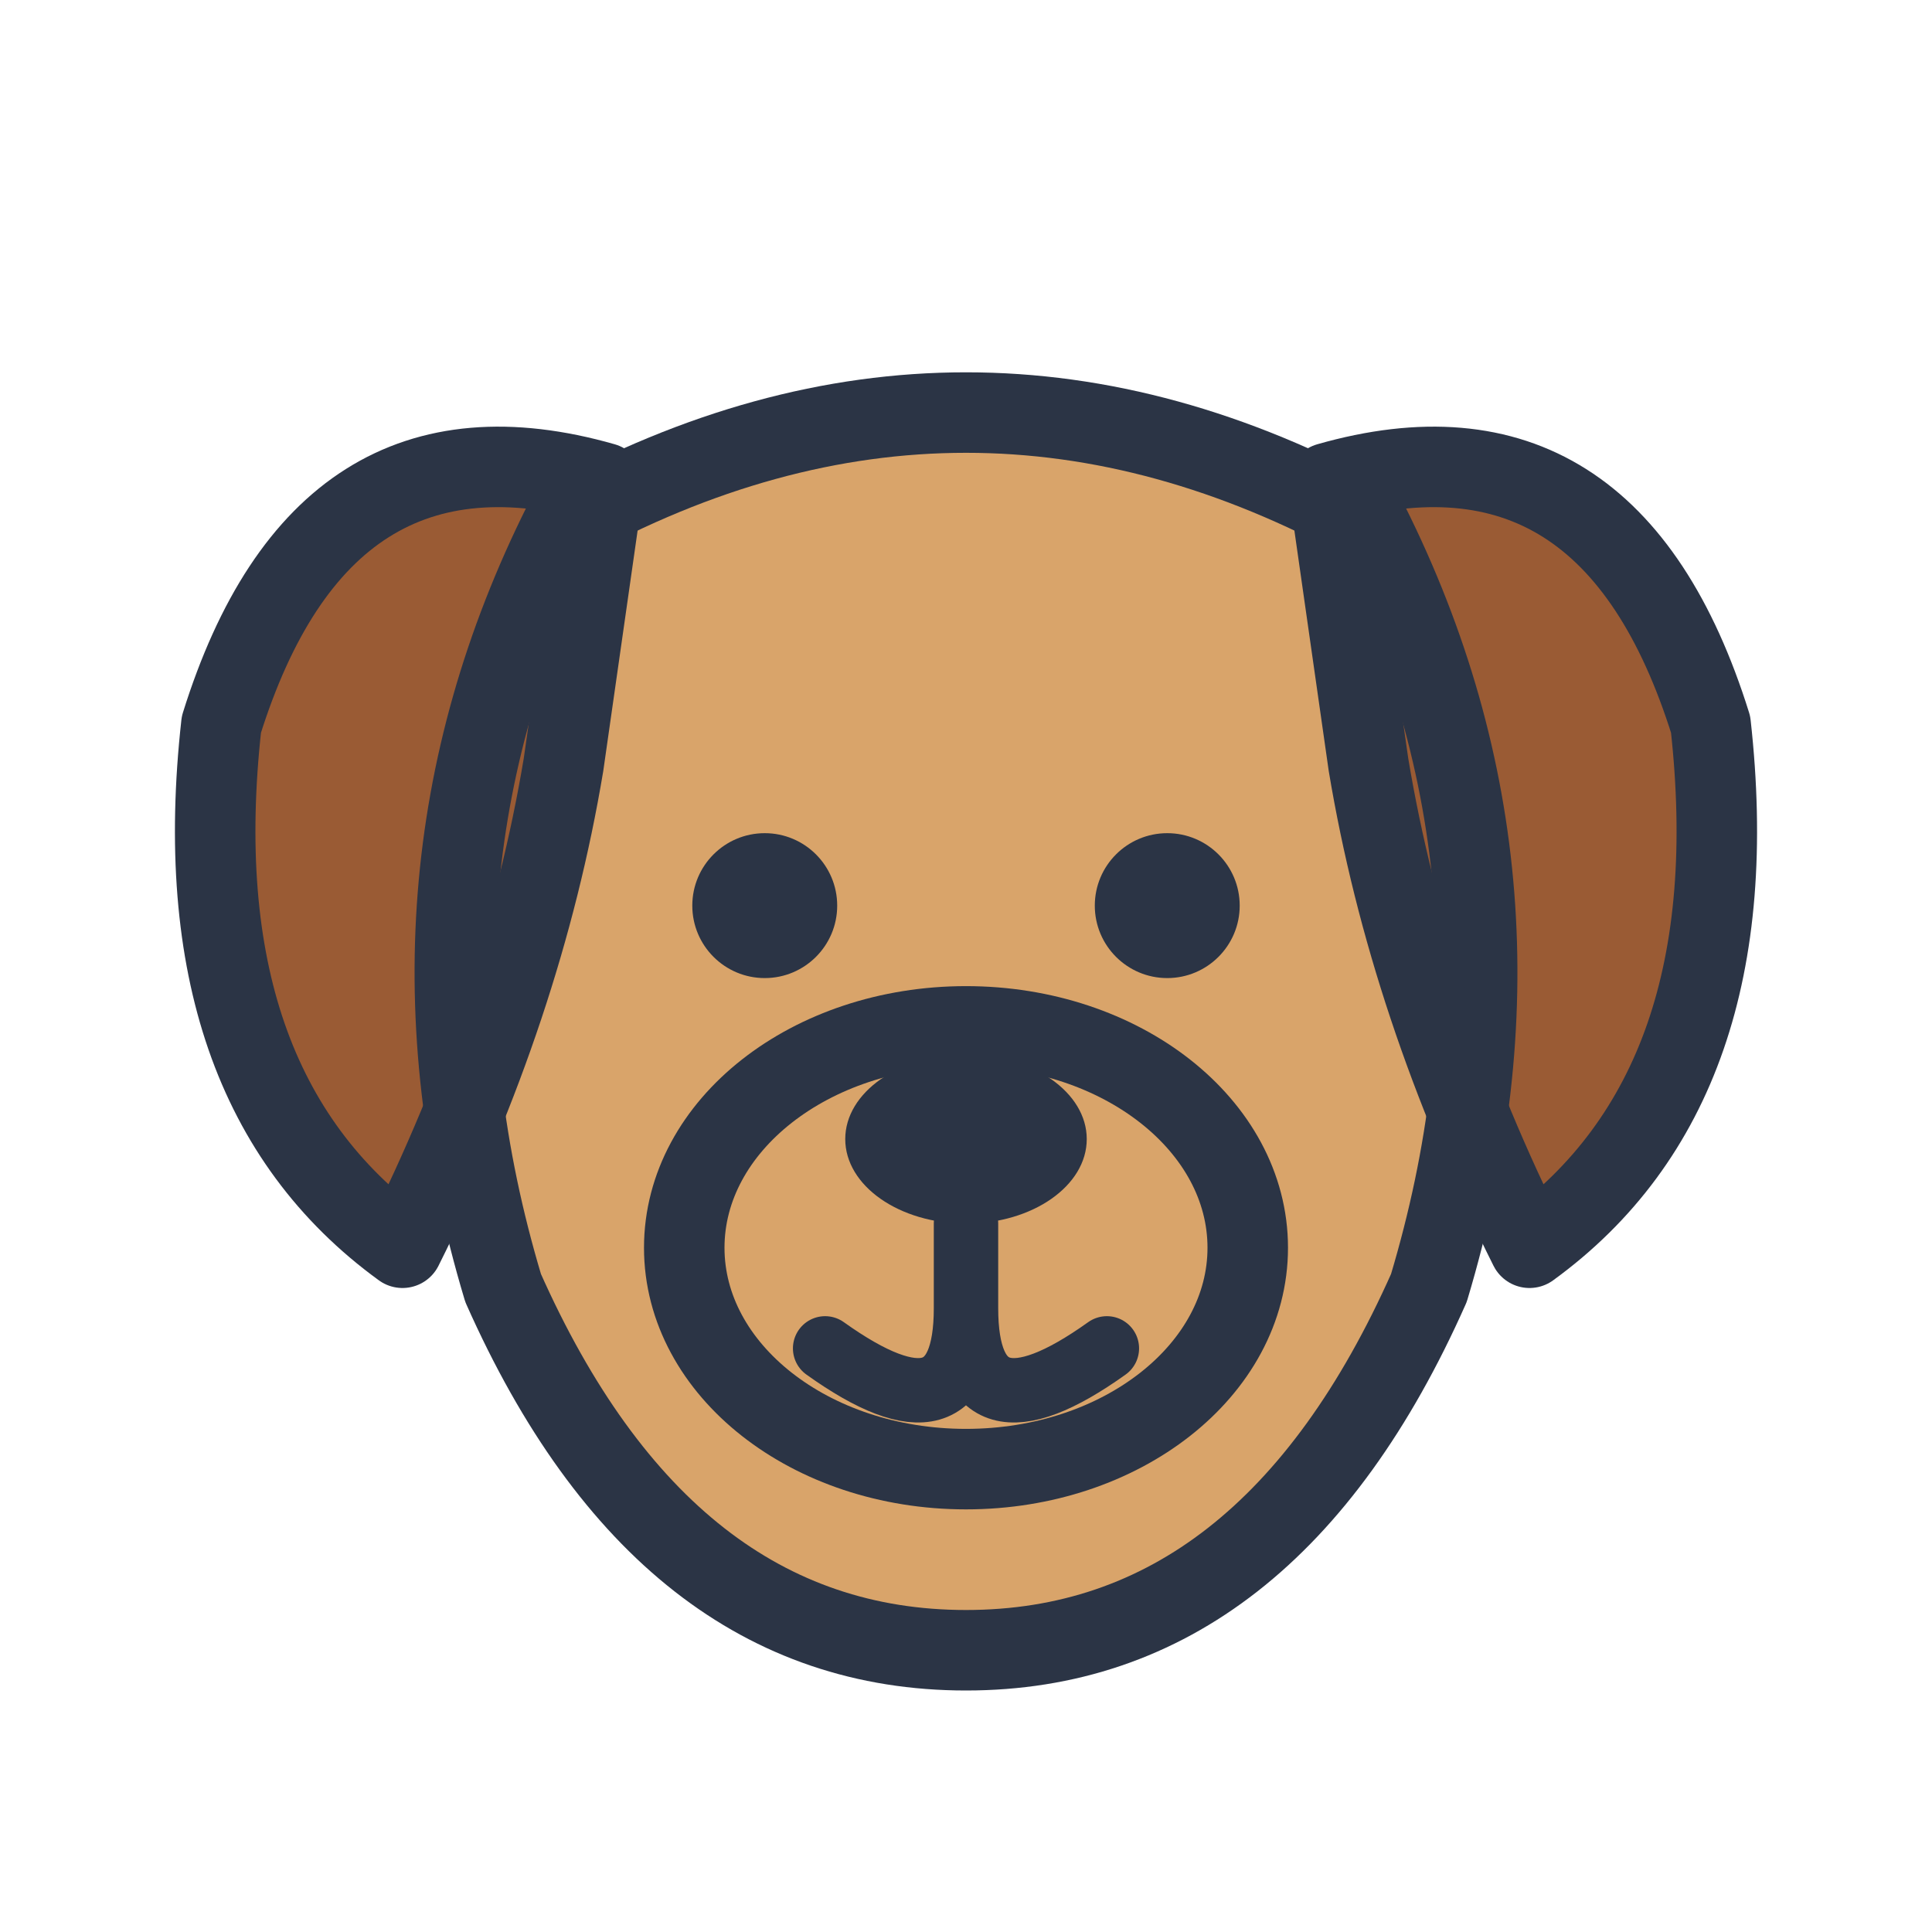
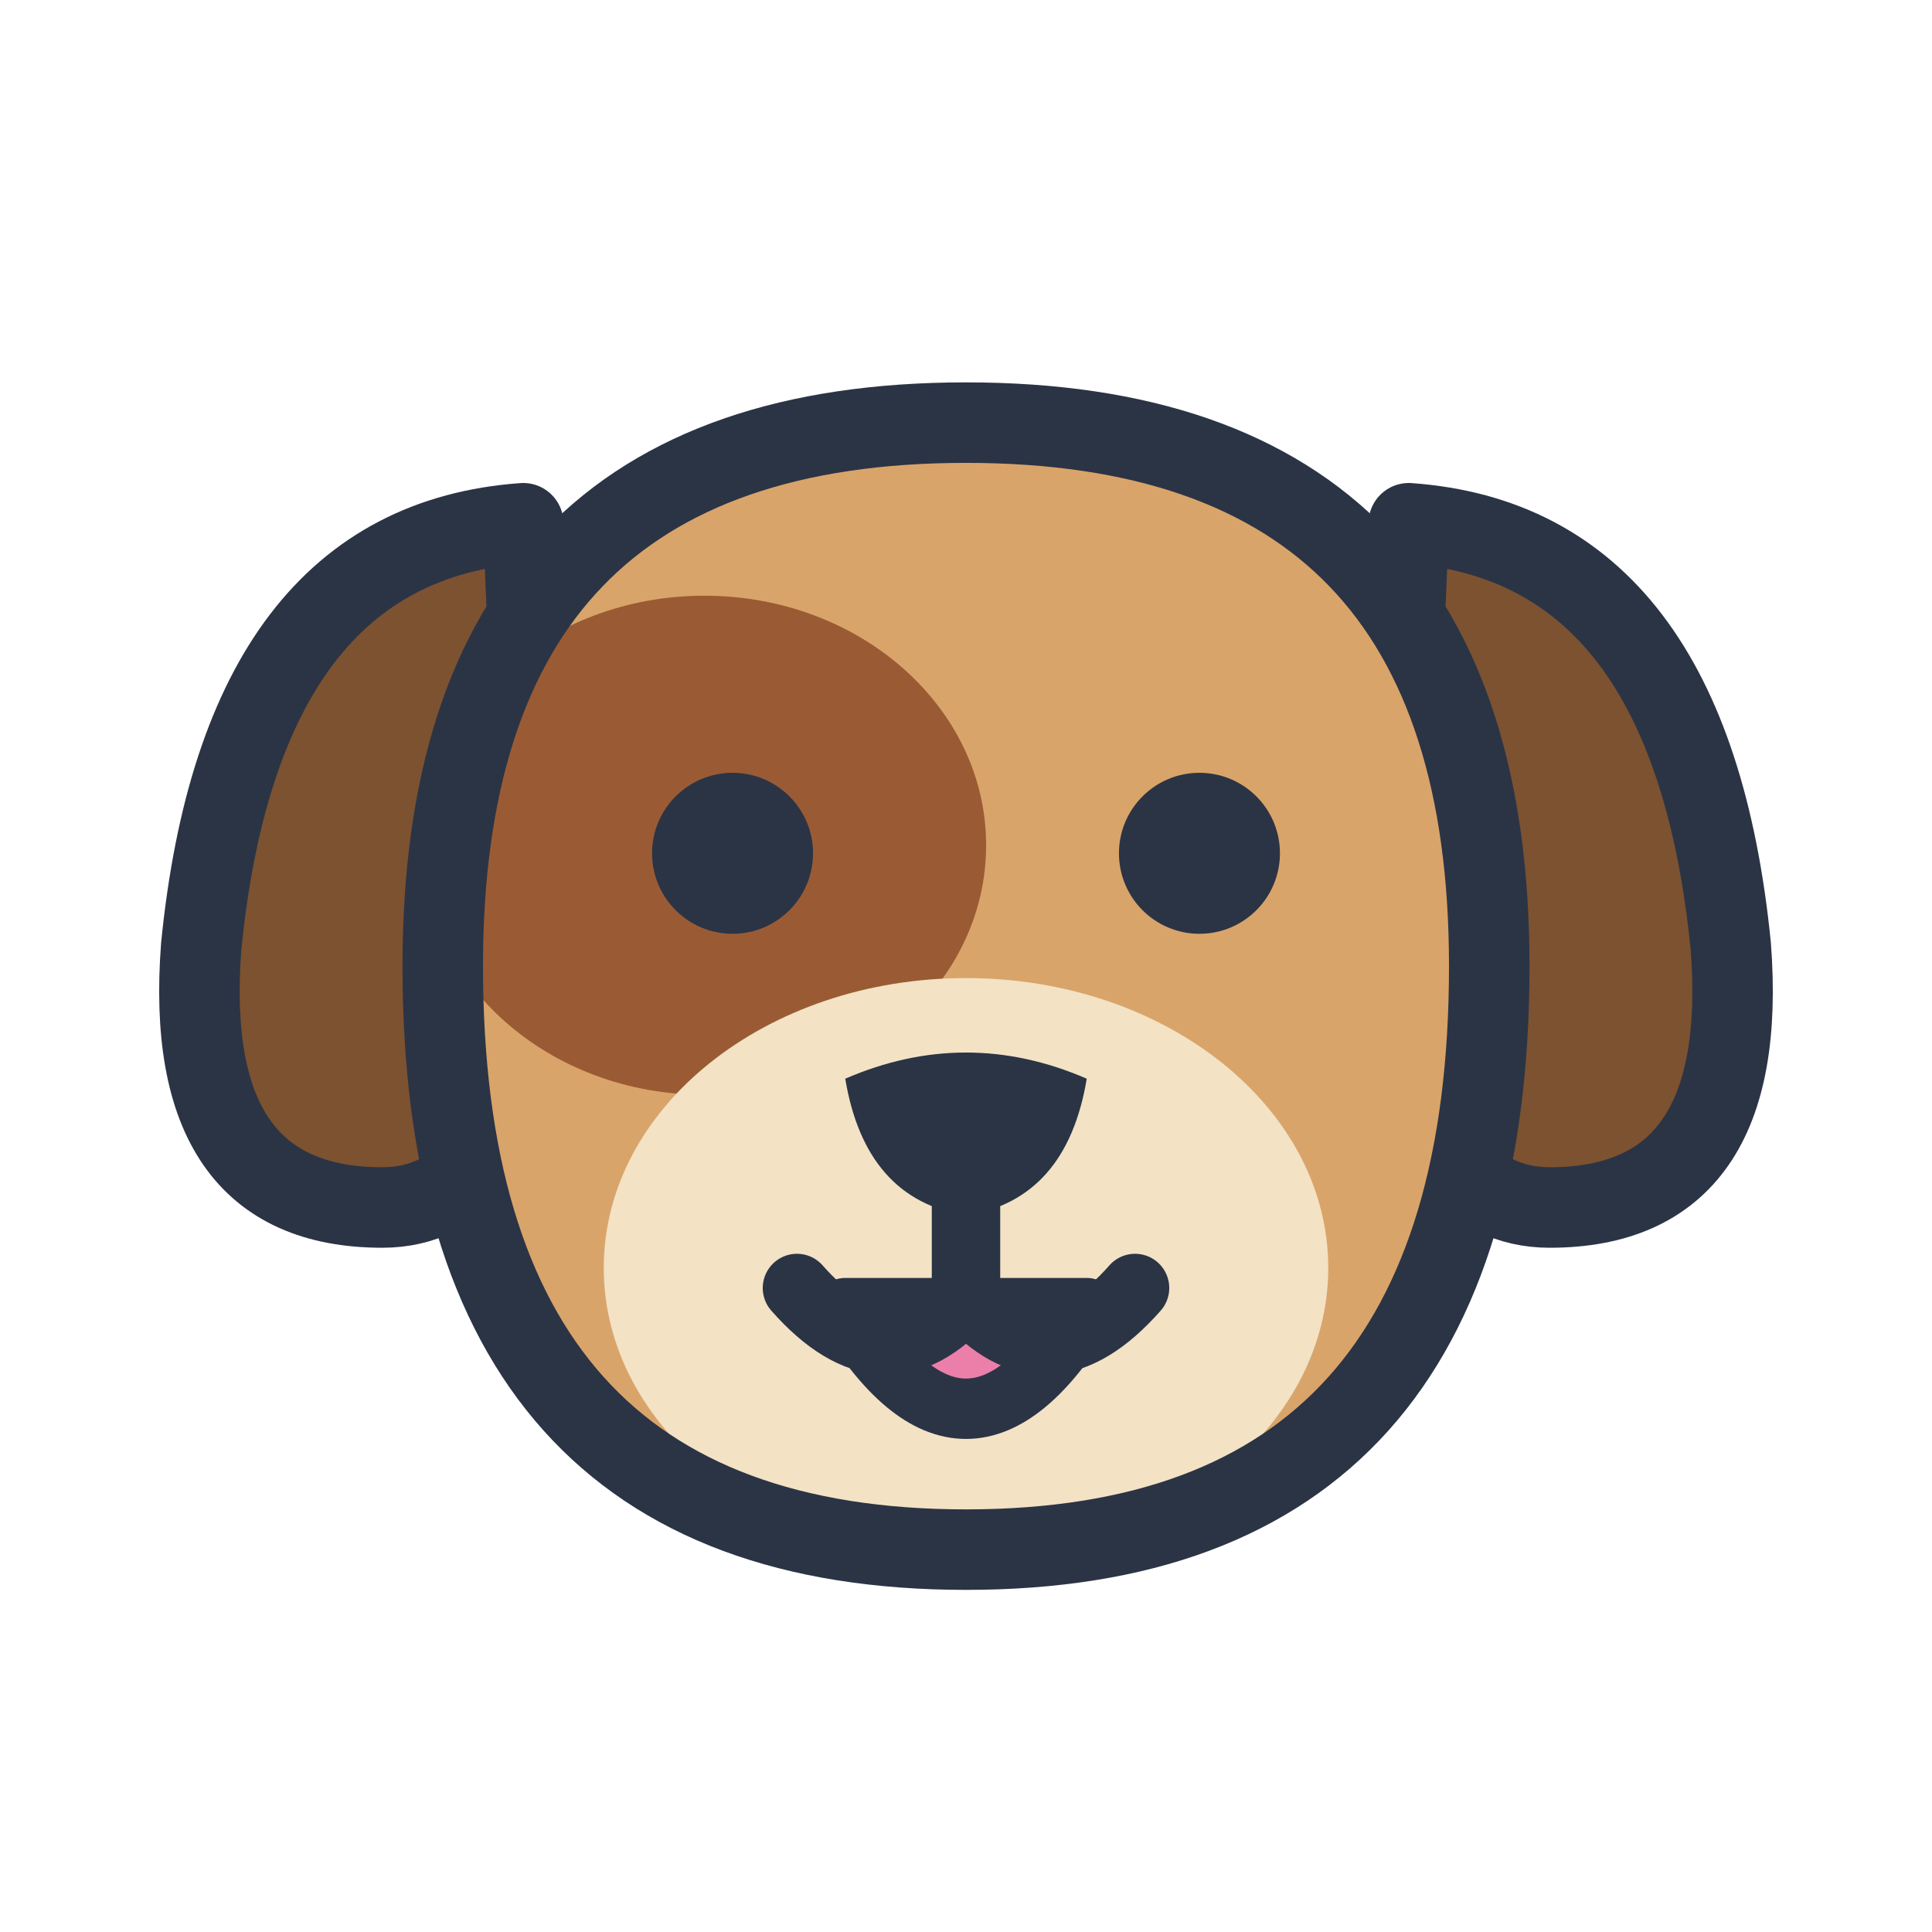
<svg xmlns="http://www.w3.org/2000/svg" viewBox="0 0 48 48" fill="none" stroke="#2b3445" stroke-width="2" stroke-linecap="round" stroke-linejoin="round">
-   <g stroke="none">
-     <path d="M14 13 Q24 7.5 34 13 Q38.5 22 35.5 32 Q31.5 41 24 41 Q16.5 41 12.5 32 Q9.5 22 14 13Z" fill="#d9a46a" />
-     <path d="M15 12 Q8 10 5.5 18 Q4.5 27 10 31 Q13 25 14 19Z M33 12 Q40 10 42.5 18 Q43.5 27 38 31 Q35 25 34 19Z" fill="#9a5b34" />
+   <defs>
+     <clipPath id="clip-dog">
+       <path d="M11 24Q11 10.5 24 10.5Q37 10.5 37 24Q37 38.5 24 38.5Q11 38.5 11 24Z" />
+     </clipPath>
+   </defs>
+   <path d="M13 13Q6 13.5 5 23.5Q4.5 30 9.5 30Q12.5 30 13.5 25Z" fill="#7c5230" />
+   <path d="M35 13Q42 13.5 43 23.5Q43.5 30 38.5 30Q35.5 30 34.5 25Z" fill="#7c5230" />
+   <g clip-path="url(#clip-dog)">
+     <path d="M11 24Q11 10.5 24 10.5Q37 10.5 37 24Q37 38.5 24 38.5Q11 38.5 11 24Z" fill="#d9a46a" stroke="none" />
+     <ellipse cx="17.5" cy="21" rx="7" ry="6.2" fill="#9a5b34" stroke="none" />
+     <ellipse cx="24" cy="31.5" rx="9" ry="7.2" fill="#f3e2c4" stroke="none" />
  </g>
-   <path d="M14 13 Q24 7.5 34 13 Q38.5 22 35.5 32 Q31.5 41 24 41 Q16.5 41 12.5 32 Q9.5 22 14 13Z" />
-   <path d="M15 12 Q8 10 5.5 18 Q4.5 27 10 31 Q13 25 14 19Z M33 12 Q40 10 42.5 18 Q43.5 27 38 31 Q35 25 34 19Z" />
-   <circle cx="19" cy="22.5" r="1.8" fill="#2b3445" stroke="none" />
-   <circle cx="29" cy="22.5" r="1.8" fill="#2b3445" stroke="none" />
-   <ellipse cx="24" cy="31" rx="7" ry="5.5" />
-   <ellipse cx="24" cy="28.3" rx="3" ry="2.1" fill="#2b3445" stroke="none" />
-   <path d="M24 30.4 V32.5 M20.5 33.5 Q24 36 24 32.5 Q24 36 27.5 33.5" stroke-width="1.6" />
+   <path d="M11 24Q11 10.5 24 10.5Q37 10.5 37 24Q37 38.5 24 38.5Q11 38.5 11 24Z" />
+   <circle cx="18.2" cy="21.2" r="2" fill="#2b3445" stroke="none" />
+   <circle cx="29.8" cy="21.2" r="2" fill="#2b3445" stroke="none" />
+   <path d="M21 32.5Q24 37.5 27 32.5Z" fill="#ec7fa9" stroke-width="1.5" />
+   <path d="M21 26.8Q24 25.5 27 26.8Q26.5 29.8 24 30.2Q21.5 29.8 21 26.8Z" fill="#2b3445" stroke="none" />
+   <path d="M24 30V32.2M19.8 32Q22 34.5 24 32.2Q26 34.5 28.2 32" stroke-width="1.7" />
</svg>
